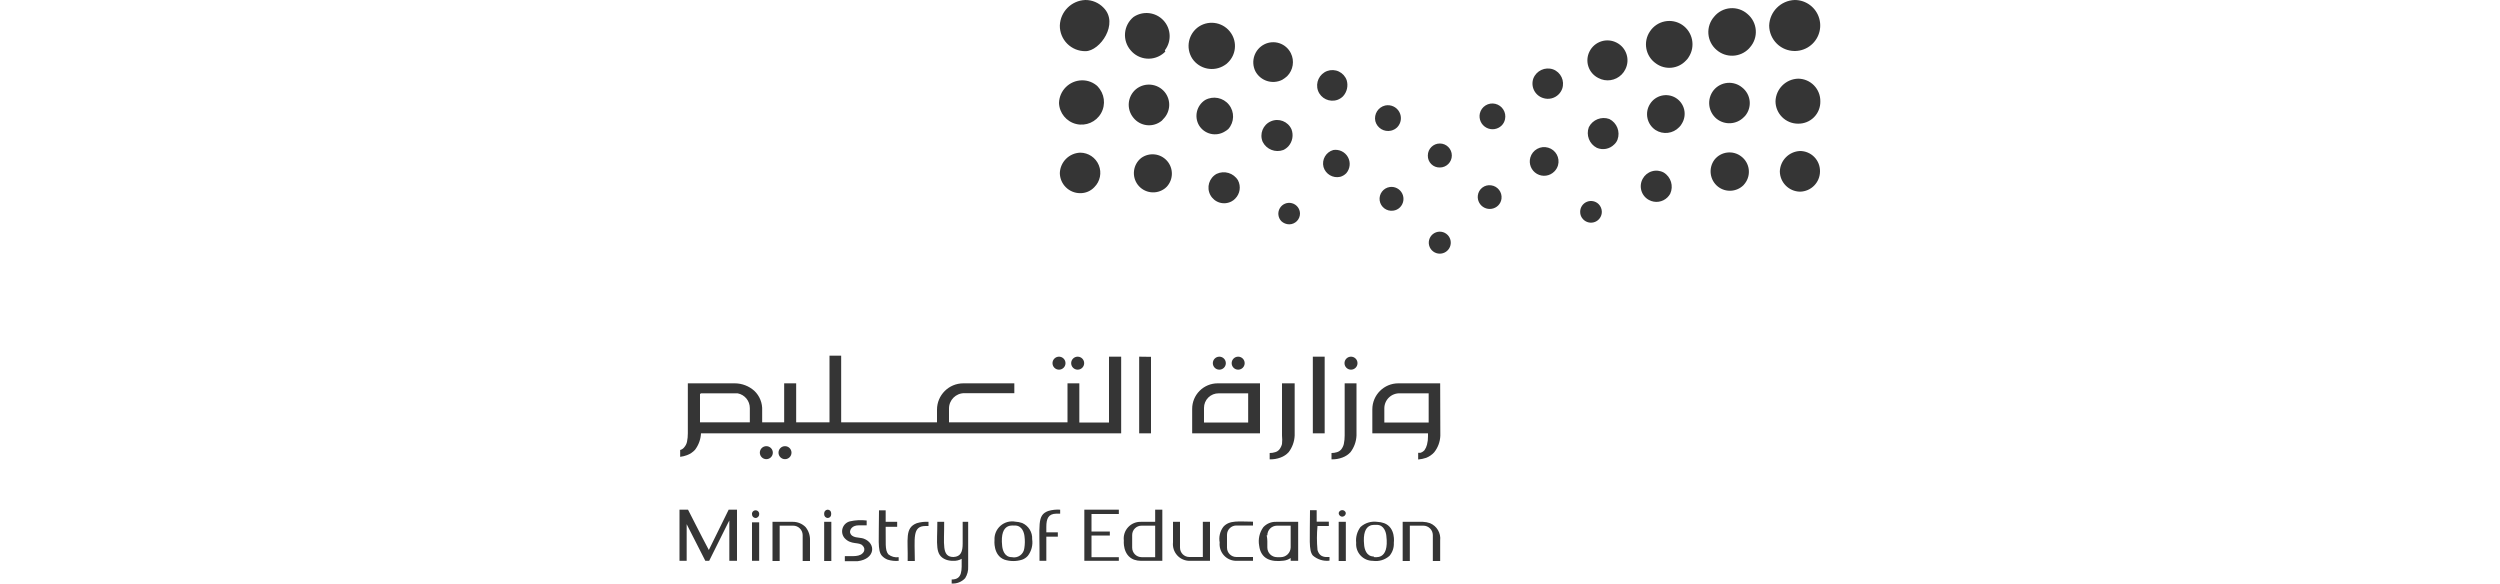
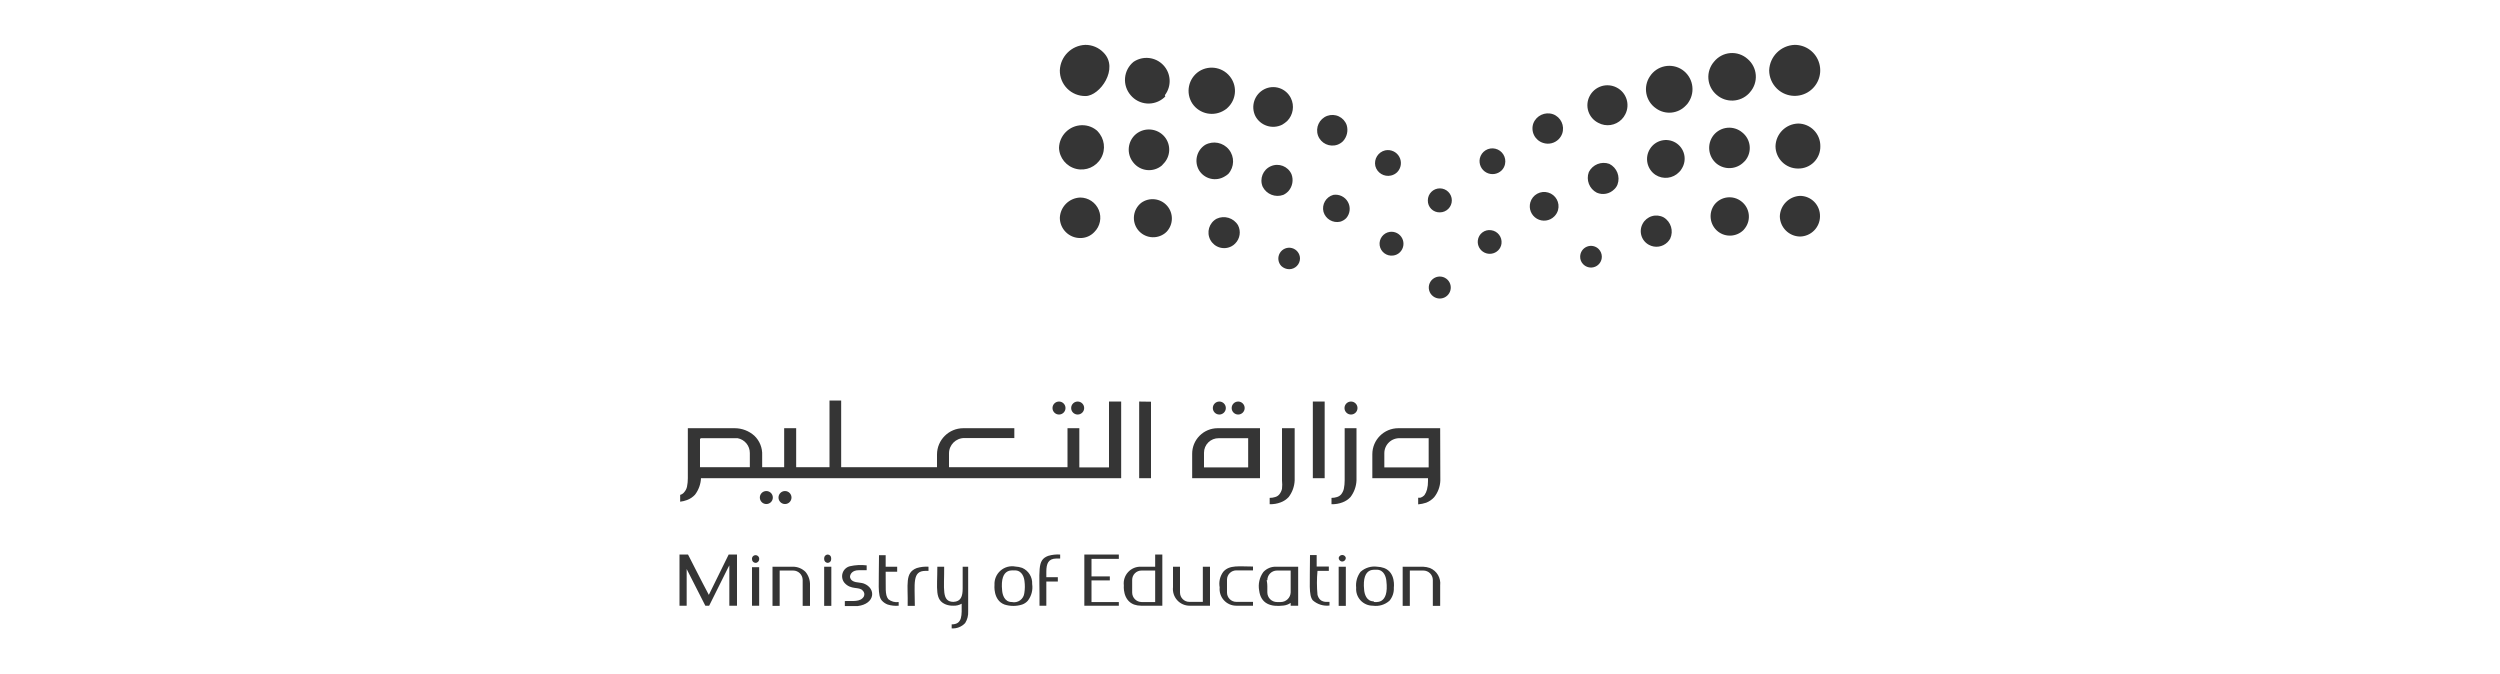
- <svg xmlns="http://www.w3.org/2000/svg" viewBox="0 0 150 35">
+ <svg xmlns="http://www.w3.org/2000/svg" height="35" width="130" viewBox="0 0 150 35">
  <path d="M108 11.5a1.23 1.23 0 0 1-1.21-1.22A1.27 1.27 0 0 1 108 9.06a1.2 1.2 0 0 1 1.2 1.22 1.22 1.22 0 0 1-1.2 1.22ZM98.94 12a.93.93 0 0 1-.38-1.27.93.93 0 0 1 1.26-.38 1 1 0 0 1 .39 1.28 1.06 1.06 0 0 1-.16.21.94.94 0 0 1-1.11.16ZM103.08 11.2a1.17 1.17 0 0 1-.21-1.62 1.15 1.15 0 0 1 1.61-.19 1.15 1.15 0 0 1 .22 1.61l-.09.11a1.16 1.16 0 0 1-1.53.09ZM95 13.17a.62.62 0 0 1-.19-.46.65.65 0 0 1 1.11-.46.66.66 0 0 1 .19.46.65.65 0 0 1-1.11.46ZM65.66 11.23a1.21 1.21 0 0 0-.85-2.07 1.27 1.27 0 0 0-1.22 1.22 1.22 1.22 0 0 0 1.22 1.21 1.14 1.14 0 0 0 .85-.36ZM74.11 11.92a.83.83 0 0 1-.21.16.94.94 0 0 1-1.28-.38.94.94 0 0 1 .38-1.27 1 1 0 0 1 1.28.39.94.94 0 0 1-.17 1.1ZM70 11.21l-.1.09a1.16 1.16 0 0 1-1.63-.21 1.16 1.16 0 0 1 .2-1.61A1.16 1.16 0 0 1 70 11.21ZM95.81 8.87a1 1 0 0 1-.48-1.24 1 1 0 0 1 1.23-.49 1 1 0 0 1 .49 1.24.75.75 0 0 1-.2.29.94.94 0 0 1-1.04.2ZM106.61 2.62a1.54 1.54 0 0 1-.46-1.09A1.59 1.59 0 0 1 107.68 0a1.53 1.53 0 1 1-1.07 2.62ZM88.79 6.81a.77.77 0 0 1 .93-.58.78.78 0 0 1 .58.93.74.74 0 0 1-.2.37.78.78 0 0 1-1.31-.72ZM92.58 5.88A.91.91 0 0 1 92 4.71a.94.94 0 0 1 1.18-.55.92.92 0 0 1 .55 1.17.93.93 0 0 1-.21.33.91.91 0 0 1-.94.22ZM95.9 4.68a1.18 1.18 0 0 1-.53-1.59A1.2 1.2 0 0 1 97 2.56a1.19 1.19 0 0 1 .52 1.6 1.16 1.16 0 0 1-.22.31 1.18 1.18 0 0 1-1.4.21ZM99.36 3.81A1.39 1.39 0 0 1 99 1.88a1.39 1.39 0 0 1 1.93-.39 1.41 1.41 0 0 1 .39 1.94.87.87 0 0 1-.17.21 1.36 1.36 0 0 1-1.79.17ZM103 3a1.4 1.4 0 0 1-.15-2 1.39 1.39 0 0 1 2-.16 1.4 1.4 0 0 1 .15 2l-.07.08A1.41 1.41 0 0 1 103 3ZM107.88 7.42a1.35 1.35 0 0 1-1.35-1.34 1.4 1.4 0 0 1 1.36-1.36 1.34 1.34 0 0 1 1.33 1.36 1.31 1.31 0 0 1-1.34 1.34ZM88.67 11.73a.7.7 0 0 1 .8-.61.72.72 0 0 1 .62.8.69.69 0 0 1-.2.41.72.72 0 0 1-1.22-.6ZM91.82 9.45a.86.86 0 0 1 1.07-.59.86.86 0 0 1 .59 1.06.87.87 0 0 1-.22.37.86.86 0 0 1-1.44-.84ZM99.33 7.8A1.14 1.14 0 0 1 99 6.24a1.13 1.13 0 0 1 1.54-.37 1.12 1.12 0 0 1 .37 1.55.83.83 0 0 1-.16.21 1.12 1.12 0 0 1-1.42.17ZM103 7.13a1.23 1.23 0 0 1-.18-1.72 1.21 1.21 0 0 1 1.71-.16 1.19 1.19 0 0 1 .18 1.7l-.08.08a1.22 1.22 0 0 1-1.63.1ZM66.21.46A1.5 1.5 0 0 0 65.12 0a1.59 1.59 0 0 0-1.53 1.53 1.52 1.52 0 0 0 1.54 1.54c.87 0 2.03-1.66 1.08-2.61ZM83.83 7.64a.78.78 0 0 1-.37.2.79.79 0 0 1-.94-.57.79.79 0 0 1 .59-.94.78.78 0 0 1 .72 1.31ZM80.58 5.78a.93.93 0 0 1-.33.21.92.92 0 0 1-1.17-.55.93.93 0 0 1 .55-1.18.91.91 0 0 1 1.17.55 1 1 0 0 1-.22.97ZM77.23 4.57a1.79 1.79 0 0 1-.3.22 1.21 1.21 0 0 1-1.61-.52 1.21 1.21 0 0 1 .54-1.61 1.18 1.18 0 0 1 1.59.53 1.2 1.2 0 0 1-.22 1.38ZM73.69 3.74a.87.87 0 0 1-.21.17 1.41 1.41 0 0 1-1.94-.39 1.4 1.4 0 0 1 .4-1.93 1.4 1.4 0 0 1 1.93.41 1.38 1.38 0 0 1-.18 1.74ZM69.92 3.09l-.08.08a1.4 1.4 0 0 1-2-.15 1.4 1.4 0 0 1 .17-2 1.39 1.39 0 0 1 1.88 2ZM65.9 5.22a1.35 1.35 0 0 0-1-.4 1.4 1.4 0 0 0-1.36 1.36 1.35 1.35 0 1 0 2.31-1ZM84 12.44a.69.69 0 0 1-.41.2.72.72 0 0 1-.81-.61.72.72 0 0 1 .61-.81.72.72 0 0 1 .61 1.22ZM80.78 10.39a.81.81 0 0 1-.37.22.85.85 0 0 1-1-.59A.84.84 0 0 1 80 9a.85.85 0 0 1 .78 1.39ZM77.31 8.77A1 1 0 0 1 77 9a1 1 0 0 1-1.24-.49.94.94 0 0 1 .49-1.23.94.94 0 0 1 1.24.48 1 1 0 0 1-.18 1.01ZM73.7 7.74a1.13 1.13 0 0 1-.21.15 1.12 1.12 0 0 1-1.55-.37A1.13 1.13 0 0 1 72.31 6a1.13 1.13 0 0 1 1.39 1.74ZM69.79 7.15l-.08.09A1.2 1.2 0 0 1 68 7.06a1.22 1.22 0 0 1 .16-1.71 1.23 1.23 0 0 1 1.72.17 1.21 1.21 0 0 1-.09 1.63ZM78 12.81a.65.65 0 1 0-1.12.46.7.7 0 0 0 .47.19.65.65 0 0 0 .65-.65ZM86.39 10.05a.7.7 0 0 1-.72-.72.72.72 0 1 1 .72.72ZM86.39 15.22a.66.66 0 1 1 .47-1.12.66.66 0 0 1-.47 1.12ZM62.37 33.65h.41V32.2h.69v-.26h-.69v-.33c0-.49.12-.78.59-.79h.24v-.24a2.05 2.05 0 0 0-.72.08c-.69.26-.5.83-.52 2.99ZM58.16 31.31h-.4v1.31c0 .46-.1.78-.55.8-.73 0-.55-.78-.56-2.11h-.41c0 1.35-.17 2 .52 2.27a1.19 1.19 0 0 0 .43.07.94.94 0 0 0 .51-.12c0 .66.07 1.24-.6 1.24v.24a1 1 0 0 0 .81-.32 1.18 1.18 0 0 0 .18-.7v-2.68ZM45.33 31.08a.22.22 0 0 0 .22-.22v-.07a.22.22 0 0 0-.43 0v.07a.22.22 0 0 0 .21.22ZM45.12 31.34h.43v2.31h-.43ZM49.66 31.08a.21.21 0 0 0 .21-.22v-.07a.21.21 0 0 0-.21-.21.22.22 0 0 0-.21.21v.07a.22.22 0 0 0 .21.22ZM49.45 31.31h.43v2.35h-.43ZM80.54 31a.22.22 0 0 0 .21-.22.22.22 0 0 0-.43 0 .22.22 0 0 0 .22.22ZM80.32 31.31h.43v2.35h-.43ZM70.8 32.86v-1.55h-.42v1.23a1 1 0 0 0 1 1.11h1.22v-2.34h-.43v2.11h-.81a.56.56 0 0 1-.56-.56ZM67.43 32.43s-.09.88.61 1.15a1.3 1.3 0 0 0 .42.07h1.28v-3.07h-.43v.73h-.86a1 1 0 0 0-1.02 1.12Zm1.07-.89h.81v1.89h-.81a.57.57 0 0 1-.57-.57v-.76a.56.56 0 0 1 .57-.56ZM85.8 31.39a1.44 1.44 0 0 0-.42-.08h-1.22v2.35h.43v-2.12h.81a.57.57 0 0 1 .57.56v1.56h.44v-1.23a1 1 0 0 0-.61-1.04ZM73.18 32.55a1 1 0 0 0 1 1.1h1v-.23h-1a.56.56 0 0 1-.56-.56s0-.26 0-.4v-.38a.56.56 0 0 1 .56-.55h1v-.23c-.83 0-1.41-.11-1.78.31a1.2 1.2 0 0 0-.22.94ZM51.83 32.32c-.26-.1-.75 0-.83-.39 0-.18.14-.41.53-.41H52v-.29a2.93 2.93 0 0 0-1 .05.62.62 0 0 0-.33 1c.39.44.88.21 1.09.46a.3.3 0 0 1 .07.36c-.21.35-.68.25-1.14.27v.3h.78c1.04-.13 1.11-1.06.36-1.35ZM41.28 30.58h-.51v3.07h.43v-2.2l1.12 2.2h.23l1.13-2.27.08-.15v2.42h.46v-3.07h-.5L42.53 33c-.43-.8-1.3-2.53-1.25-2.42ZM65.49 32.13h1.1v-.24h-1.1v-1.05h1.64v-.26h-2.07v3.07h2.07v-.22h-1.64M53.3 33.26c-.22-.27-.14-.7-.16-1.65h.69v-.3h-.69v-.69h-.4c0 1.75-.1 2.41.17 2.72a.88.88 0 0 0 .35.24 1.7 1.7 0 0 0 .66.07v-.22a.8.8 0 0 1-.62-.17ZM54.46 33.66h.43c0-1.35-.17-2.1.64-2.1h.18v-.25a2 2 0 0 0-.7.08c-.74.28-.52.98-.55 2.27ZM83.05 31.39a1.41 1.41 0 0 0-.42-.08 1.24 1.24 0 0 0-1 .31 1.34 1.34 0 0 0-.26.95 1 1 0 0 0 1 1.08 1.23 1.23 0 0 0 1-.3 1.12 1.12 0 0 0 .26-.78s.13-.91-.58-1.18Zm-.62 2c-.46 0-.56-.47-.58-.67-.16-1.48.72-1.19.75-1.23.45 0 .56.46.58.65.19 1.54-.72 1.26-.75 1.29ZM75.55 32.74c.1.79.69 1 1.47.9a.92.92 0 0 0 .42-.16v.17h.45v-2.34h-1.32a1 1 0 0 0-.77.32 1.44 1.44 0 0 0-.25 1.11Zm.49-.62a.58.58 0 0 1 .58-.58h.82v1.31a.6.6 0 0 1-.6.58h-.22a.58.58 0 0 1-.58-.58s0-.18 0-.37-.04-.36-.04-.36ZM79.05 33a7.58 7.58 0 0 1 0-1.44h.68v-.26H79v-.69h-.4c0 1.75-.09 2.41.17 2.72a1.28 1.28 0 0 0 1 .31v-.22c-.09-.02-.57.12-.72-.42ZM61.33 31.38a1.47 1.47 0 0 0-.41-.08 1.06 1.06 0 0 0-1.25 1.1s-.1.92.6 1.18a1.74 1.74 0 0 0 1.06 0 .82.82 0 0 0 .34-.23 1.32 1.32 0 0 0 .26-1 1 1 0 0 0-.6-.97Zm.13 1.51a.62.62 0 0 1-.75.54c-.46 0-.56-.47-.58-.67-.16-1.49.73-1.19.76-1.23.45 0 .56.45.58.65a2.43 2.43 0 0 1-.01.71ZM47.57 31.31h-1.22v2.35h.43v-2.12h.81a.57.57 0 0 1 .57.56v1.56h.44v-1.23a1.18 1.18 0 0 0-.27-.81 1.07 1.07 0 0 0-.76-.31Z" style="fill:#353535" />
  <circle cx="73.16" cy="21.79" r=".39" style="fill:#353535" />
  <path d="M80.68 23v3.13a2.44 2.44 0 0 1-.05.51.85.85 0 0 1-.16.33.54.54 0 0 1-.25.16 1 1 0 0 1-.33.05v.38a1.69 1.69 0 0 0 .66-.11 1.23 1.23 0 0 0 .48-.32 1.77 1.77 0 0 0 .36-1V23ZM78.77 21.4h.71V26h-.71ZM76.92 23v3.13a2.44 2.44 0 0 1 0 .51.85.85 0 0 1-.16.33.49.49 0 0 1-.25.16 1 1 0 0 1-.33.05v.38a1.69 1.69 0 0 0 .66-.11 1.23 1.23 0 0 0 .48-.32 1.77 1.77 0 0 0 .36-1V23ZM71.53 24.54V26h4.07v-3h-2.54a1.53 1.53 0 0 0-1.53 1.54Zm3.36-.94v1.75h-2.65v-.88a.87.87 0 0 1 .88-.87Z" style="fill:#353535" />
  <circle cx="63.54" cy="21.79" r=".39" style="fill:#353535" />
  <circle cx="45.98" cy="27.16" r=".39" style="fill:#353535" />
  <circle cx="47.1" cy="27.16" r=".39" style="fill:#353535" />
  <circle cx="64.66" cy="21.79" r=".39" style="fill:#353535" />
  <circle cx="74.29" cy="21.79" r=".39" style="fill:#353535" />
  <circle cx="81.06" cy="21.79" r=".39" style="fill:#353535" />
  <path d="M66.54 25.35h-1.78V23h-.71v2.34h-7.11v-.83a.92.92 0 0 1 .92-.92h3V23H57.8a1.58 1.58 0 0 0-1.58 1.58v.76h-5.75v-4h-.7v4h-2V23h-.72v2.34h-1.32v-.71a1.52 1.52 0 0 0-.47-1.18 1.77 1.77 0 0 0-1.17-.45h-2.82v3a2.51 2.51 0 0 1-.05.51.74.74 0 0 1-.16.32.45.45 0 0 1-.25.17v.41a1.76 1.76 0 0 0 .41-.1 1.23 1.23 0 0 0 .48-.32 1.77 1.77 0 0 0 .36-1V26h25.21v-4.6h-.73ZM42.06 23.6h2.2a.9.9 0 0 1 .73.89v.85H42v-1.7l.06-.04ZM86.41 23H83.9a1.56 1.56 0 0 0-1.56 1.56V26h3.34v.17a1.88 1.88 0 0 1-.06.51 1 1 0 0 1-.15.33.54.54 0 0 1-.25.16h-.13v.4a2.14 2.14 0 0 0 .48-.1 1.28 1.28 0 0 0 .48-.33 1.7 1.7 0 0 0 .37-1Zm-2.41.6h1.72v1.75h-2.66v-.85a.9.9 0 0 1 .94-.9ZM68.35 21.4V26h.71v-4.59Z" style="fill:#353535" />
</svg>
